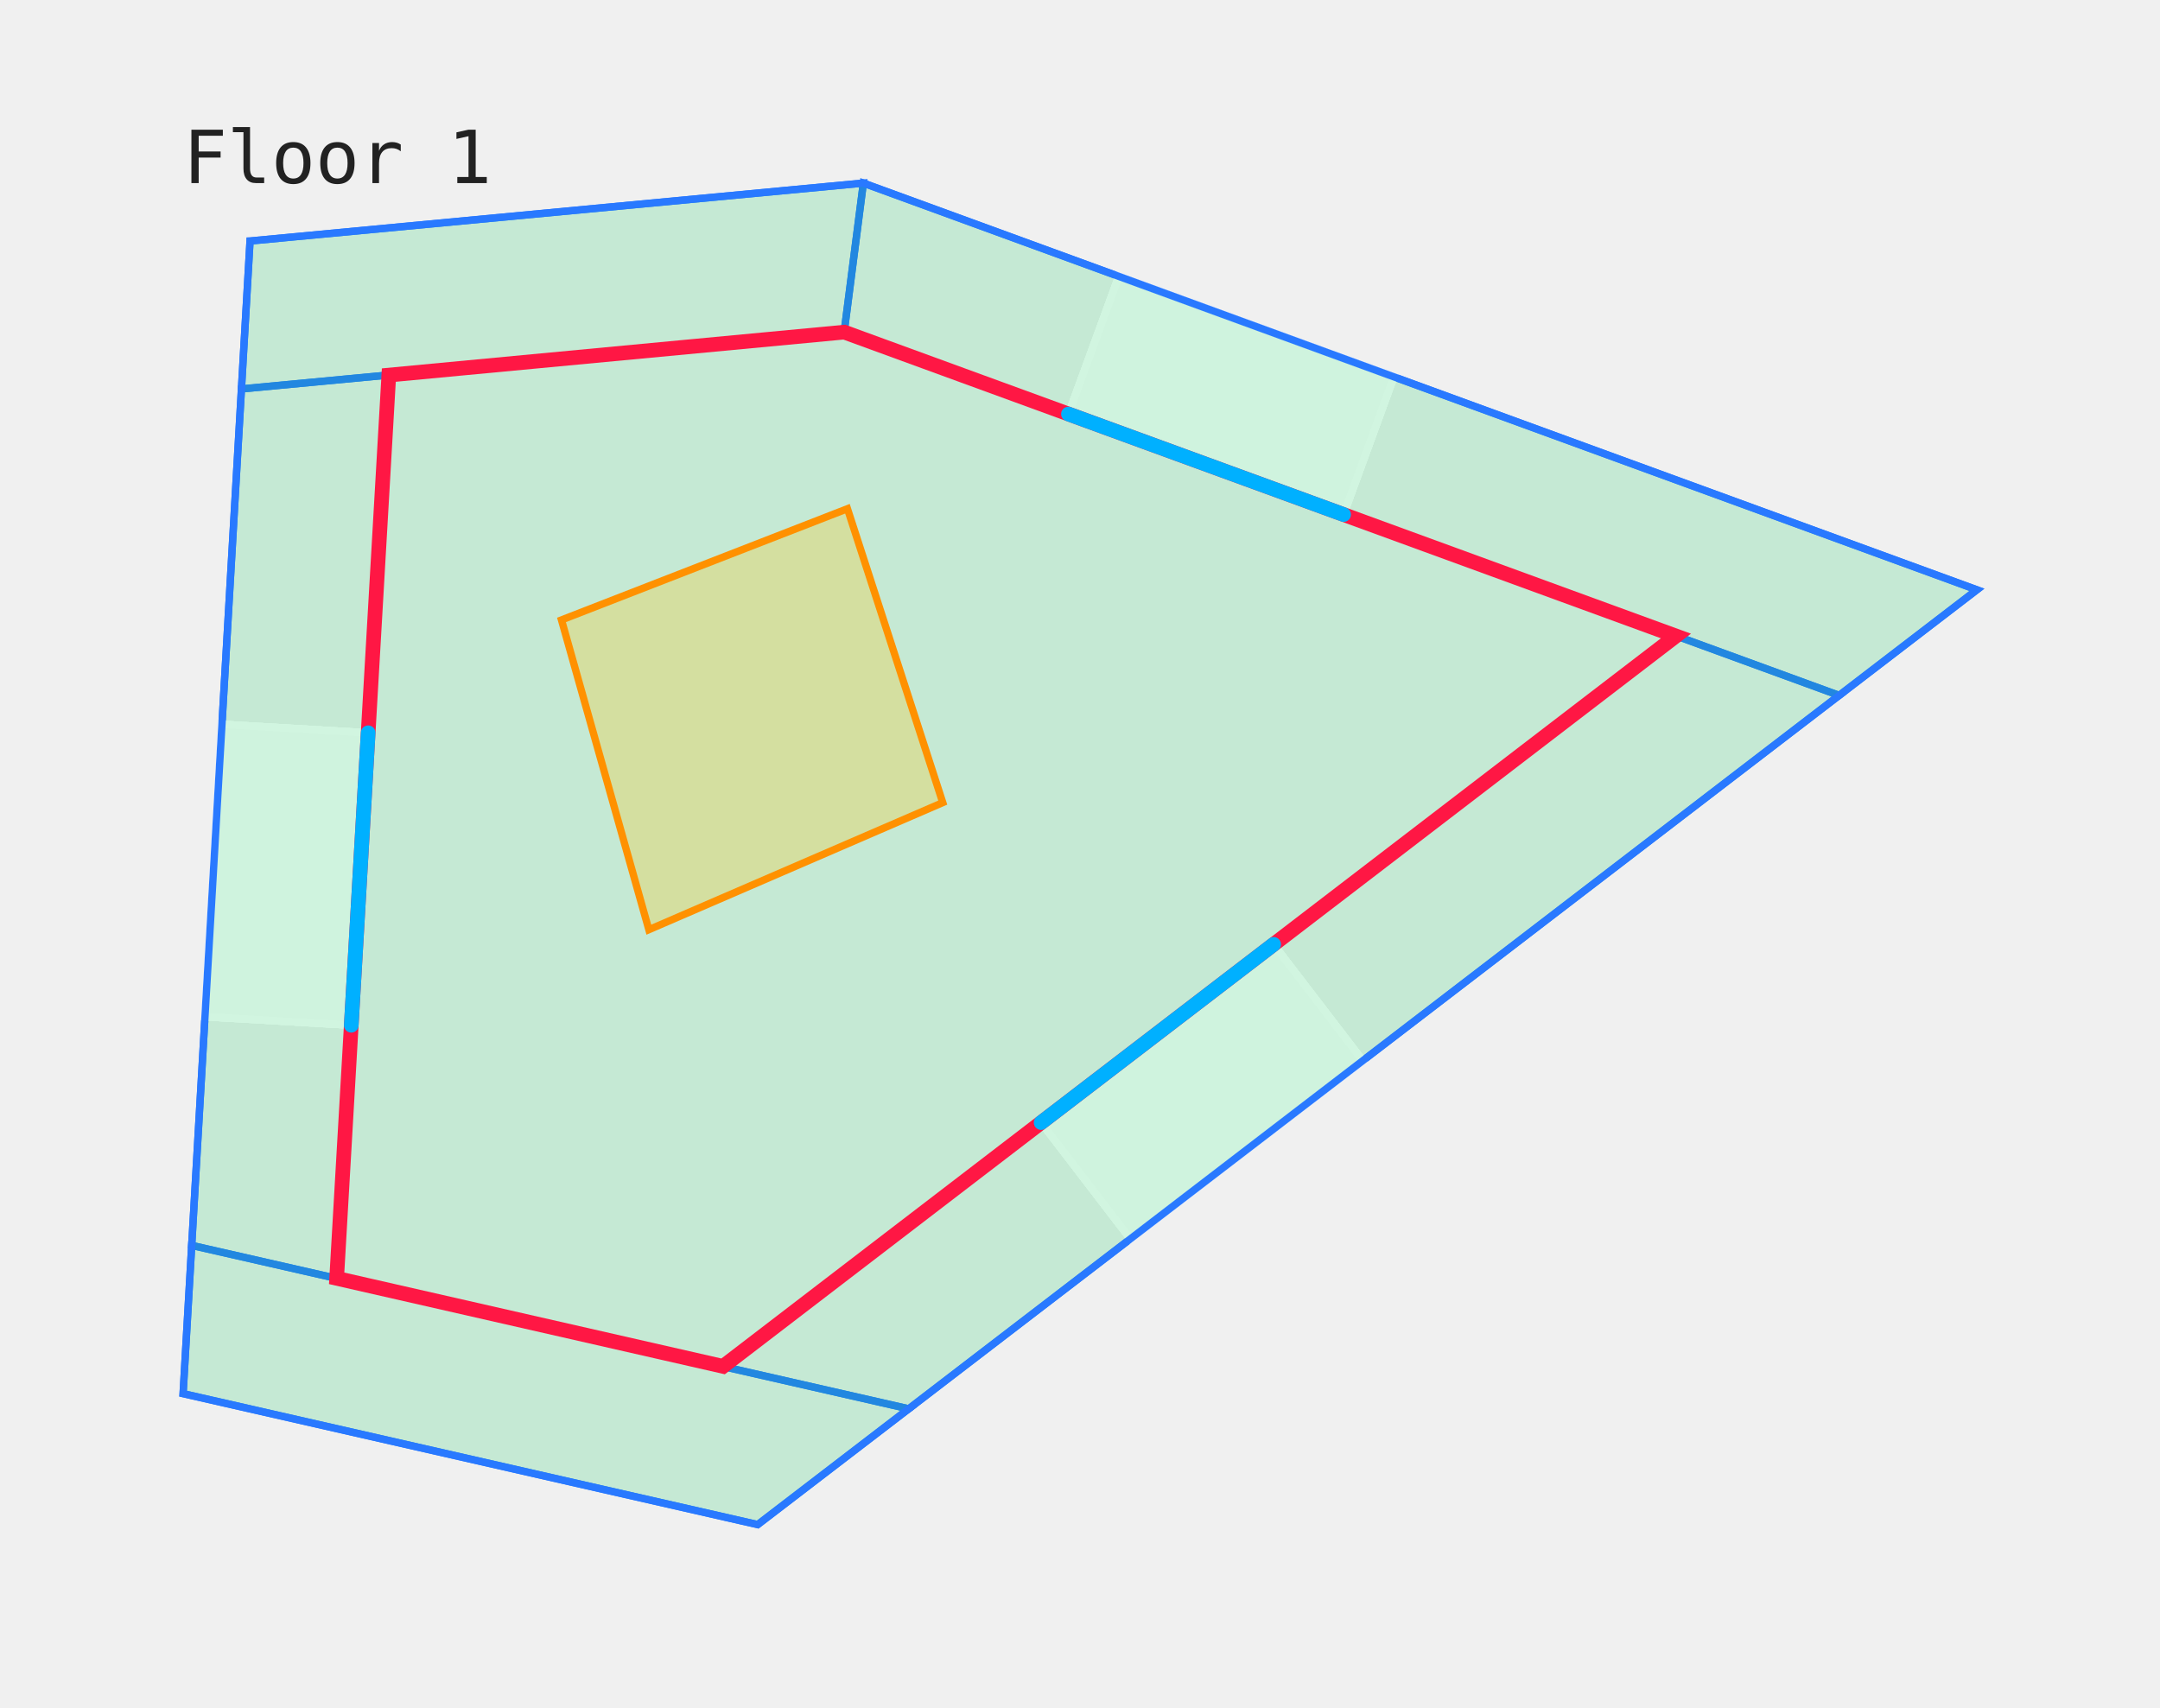
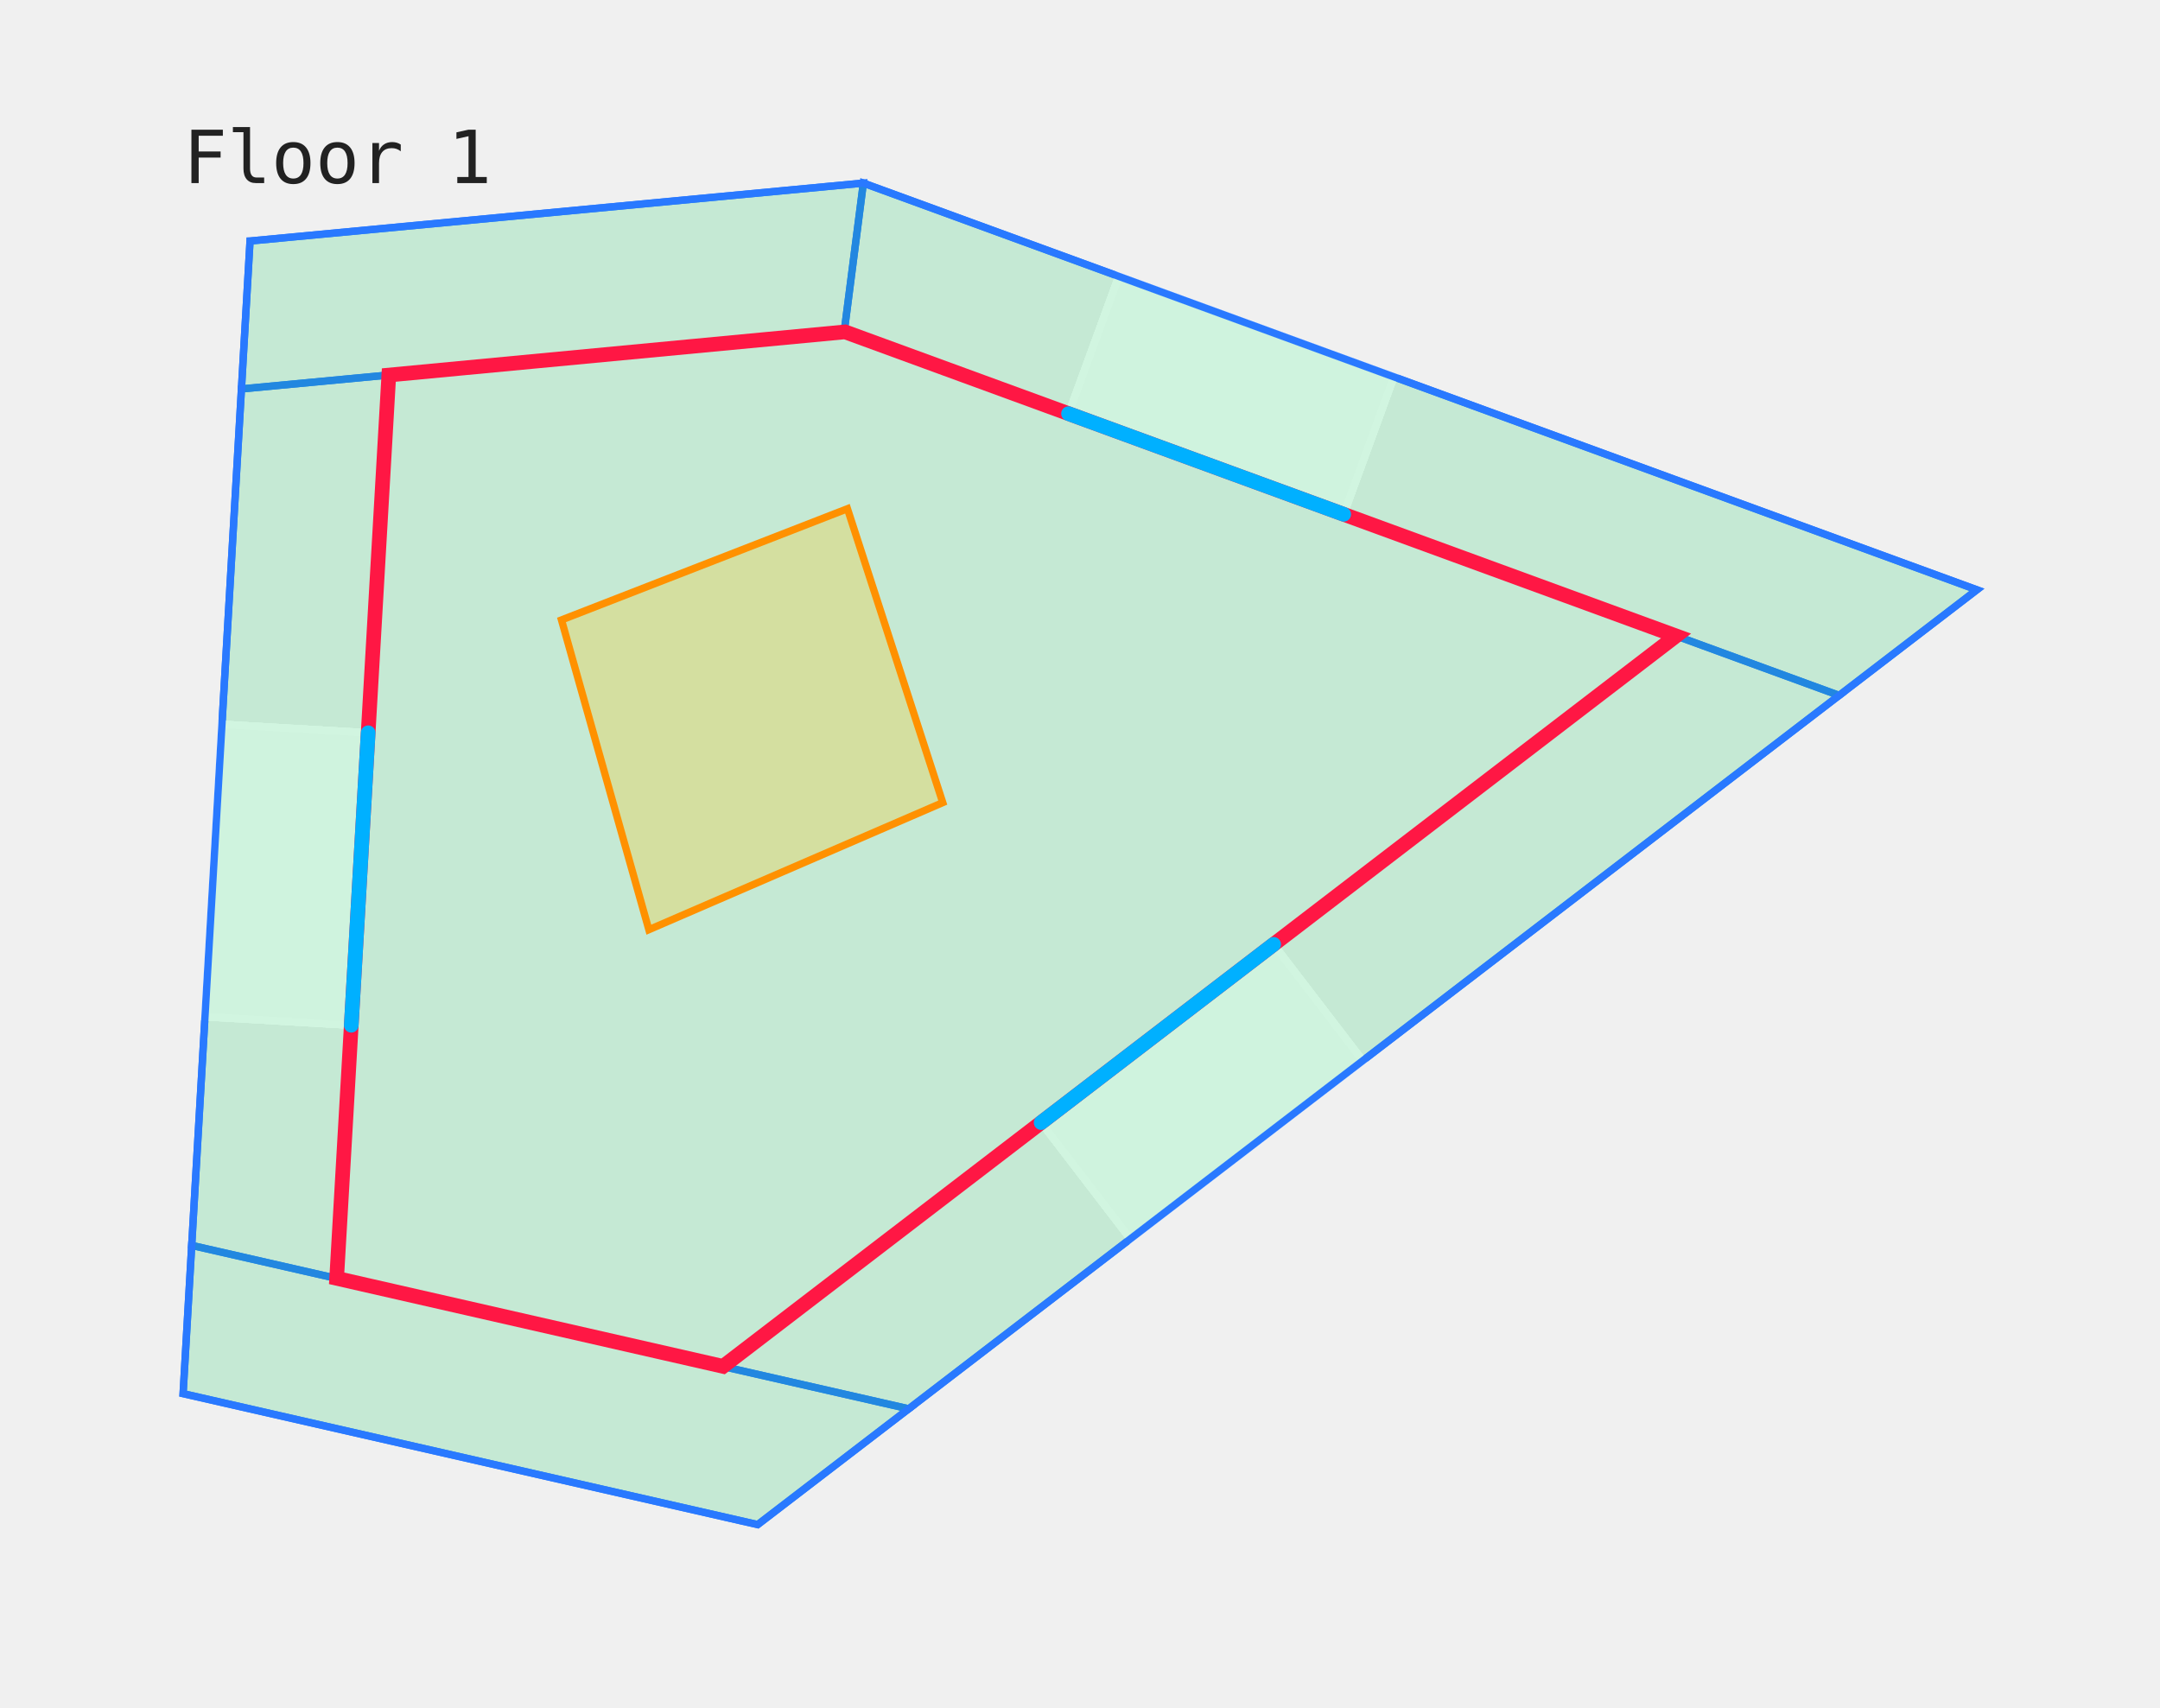
<svg xmlns="http://www.w3.org/2000/svg" width="5898.73" height="4663.9" viewBox="0 0 5898.73 4663.9">
  <text x="500" y="500" fill="#222" font-size="200" font-family="monospace">Floor 1</text>
  <polygon points="918.95,3491.44 1062.23,1024.14 659.34,1062.2 523.51,3401.3" fill="none" stroke="#2979ff" stroke-width="20" />
  <polygon points="959.09,2800.04 1005.48,2001.38 606.15,1978.2 559.77,2776.85" fill="#FFFFFF55" stroke="white" stroke-width="20" />
  <polygon points="3086.84,3383.57 3721.67,2896.77 3478.27,2579.34 2843.43,3066.15" fill="#FFFFFF55" stroke="white" stroke-width="20" />
  <polygon points="3806.62,1029.26 3055.18,754.77 2917.94,1130.49 3669.38,1404.98" fill="#FFFFFF55" stroke="white" stroke-width="20" />
  <polygon points="2481.62,3847.65 523.51,3401.3 500,3806.2 2069.2,4163.9" fill="none" stroke="#2979ff" stroke-width="20" />
  <polygon points="959.09,2800.04 1005.48,2001.38 606.15,1978.2 559.77,2776.85" fill="#FFFFFF55" stroke="white" stroke-width="20" />
  <polygon points="3086.84,3383.57 3721.67,2896.77 3478.27,2579.34 2843.43,3066.15" fill="#FFFFFF55" stroke="white" stroke-width="20" />
  <polygon points="3806.62,1029.26 3055.18,754.77 2917.94,1130.49 3669.38,1404.98" fill="#FFFFFF55" stroke="white" stroke-width="20" />
  <polygon points="2481.62,3847.66 5022.53,1899.25 4577.28,1736.61 1974.9,3732.15" fill="none" stroke="#2979ff" stroke-width="20" />
  <polygon points="959.09,2800.04 1005.48,2001.38 606.15,1978.2 559.77,2776.85" fill="#FFFFFF55" stroke="white" stroke-width="20" />
  <polygon points="3086.84,3383.57 3721.67,2896.77 3478.27,2579.34 2843.43,3066.15" fill="#FFFFFF55" stroke="white" stroke-width="20" />
  <polygon points="3806.62,1029.26 3055.18,754.77 2917.94,1130.49 3669.38,1404.98" fill="#FFFFFF55" stroke="white" stroke-width="20" />
  <polygon points="5398.7,1610.8 2357.7,500 2305.34,906.73 5022.53,1899.25" fill="none" stroke="#2979ff" stroke-width="20" />
  <polygon points="959.09,2800.04 1005.48,2001.38 606.15,1978.2 559.77,2776.85" fill="#FFFFFF55" stroke="white" stroke-width="20" />
  <polygon points="3086.84,3383.57 3721.67,2896.77 3478.27,2579.34 2843.43,3066.15" fill="#FFFFFF55" stroke="white" stroke-width="20" />
  <polygon points="3806.62,1029.26 3055.18,754.77 2917.94,1130.49 3669.38,1404.98" fill="#FFFFFF55" stroke="white" stroke-width="20" />
  <polygon points="659.36,1062.2 2305.34,906.73 2357.7,500 682.82,658.2 682.8,658.2 659.34,1062.2" fill="none" stroke="#2979ff" stroke-width="20" />
  <polygon points="959.09,2800.04 1005.48,2001.38 606.15,1978.2 559.77,2776.85" fill="#FFFFFF55" stroke="white" stroke-width="20" />
  <polygon points="3086.84,3383.57 3721.67,2896.77 3478.27,2579.34 2843.43,3066.15" fill="#FFFFFF55" stroke="white" stroke-width="20" />
  <polygon points="3806.62,1029.26 3055.18,754.77 2917.94,1130.49 3669.38,1404.98" fill="#FFFFFF55" stroke="white" stroke-width="20" />
  <polygon points="682.82,658.2 500.01,3806.17 2069.18,4163.85 5398.73,1610.83 2357.65,500.02" fill="rgba(0,200,83,0.18)" stroke="#2979ff" stroke-width="20" />
-   <polygon points="1974.66,3731.7 919.35,3491.21 1061.83,1024.4 2305.64,907.05 4576.82,1736.94" fill="none" stroke="#ff1744" stroke-width="40" />
+   <polygon points="1974.66,3731.7 919.35,3491.21 1061.84,1024.3 2307.71,906.39 4577.11,1736.72" fill="none" stroke="#ff1744" stroke-width="40" />
  <polygon points="1533.36,1693.08 1771.97,2539.07 2574.57,2192 2314.27,1389.39" fill="rgba(255,193,7,0.25)" stroke="#ff9100" stroke-width="20" />
  <line x1="959.27" y1="2800.05" x2="1005.41" y2="2001.26" stroke="#00b0ff" stroke-width="40" stroke-linecap="round" />
-   <line x1="2917.8" y1="1130.74" x2="3669.25" y2="1405.32" stroke="#00b0ff" stroke-width="40" stroke-linecap="round" />
+   <line x1="2918.01" y1="1129.69" x2="3669.5" y2="1404.64" stroke="#00b0ff" stroke-width="40" stroke-linecap="round" />
  <line x1="3478.18" y1="2579.13" x2="2843.22" y2="3065.88" stroke="#00b0ff" stroke-width="40" stroke-linecap="round" />
</svg>
